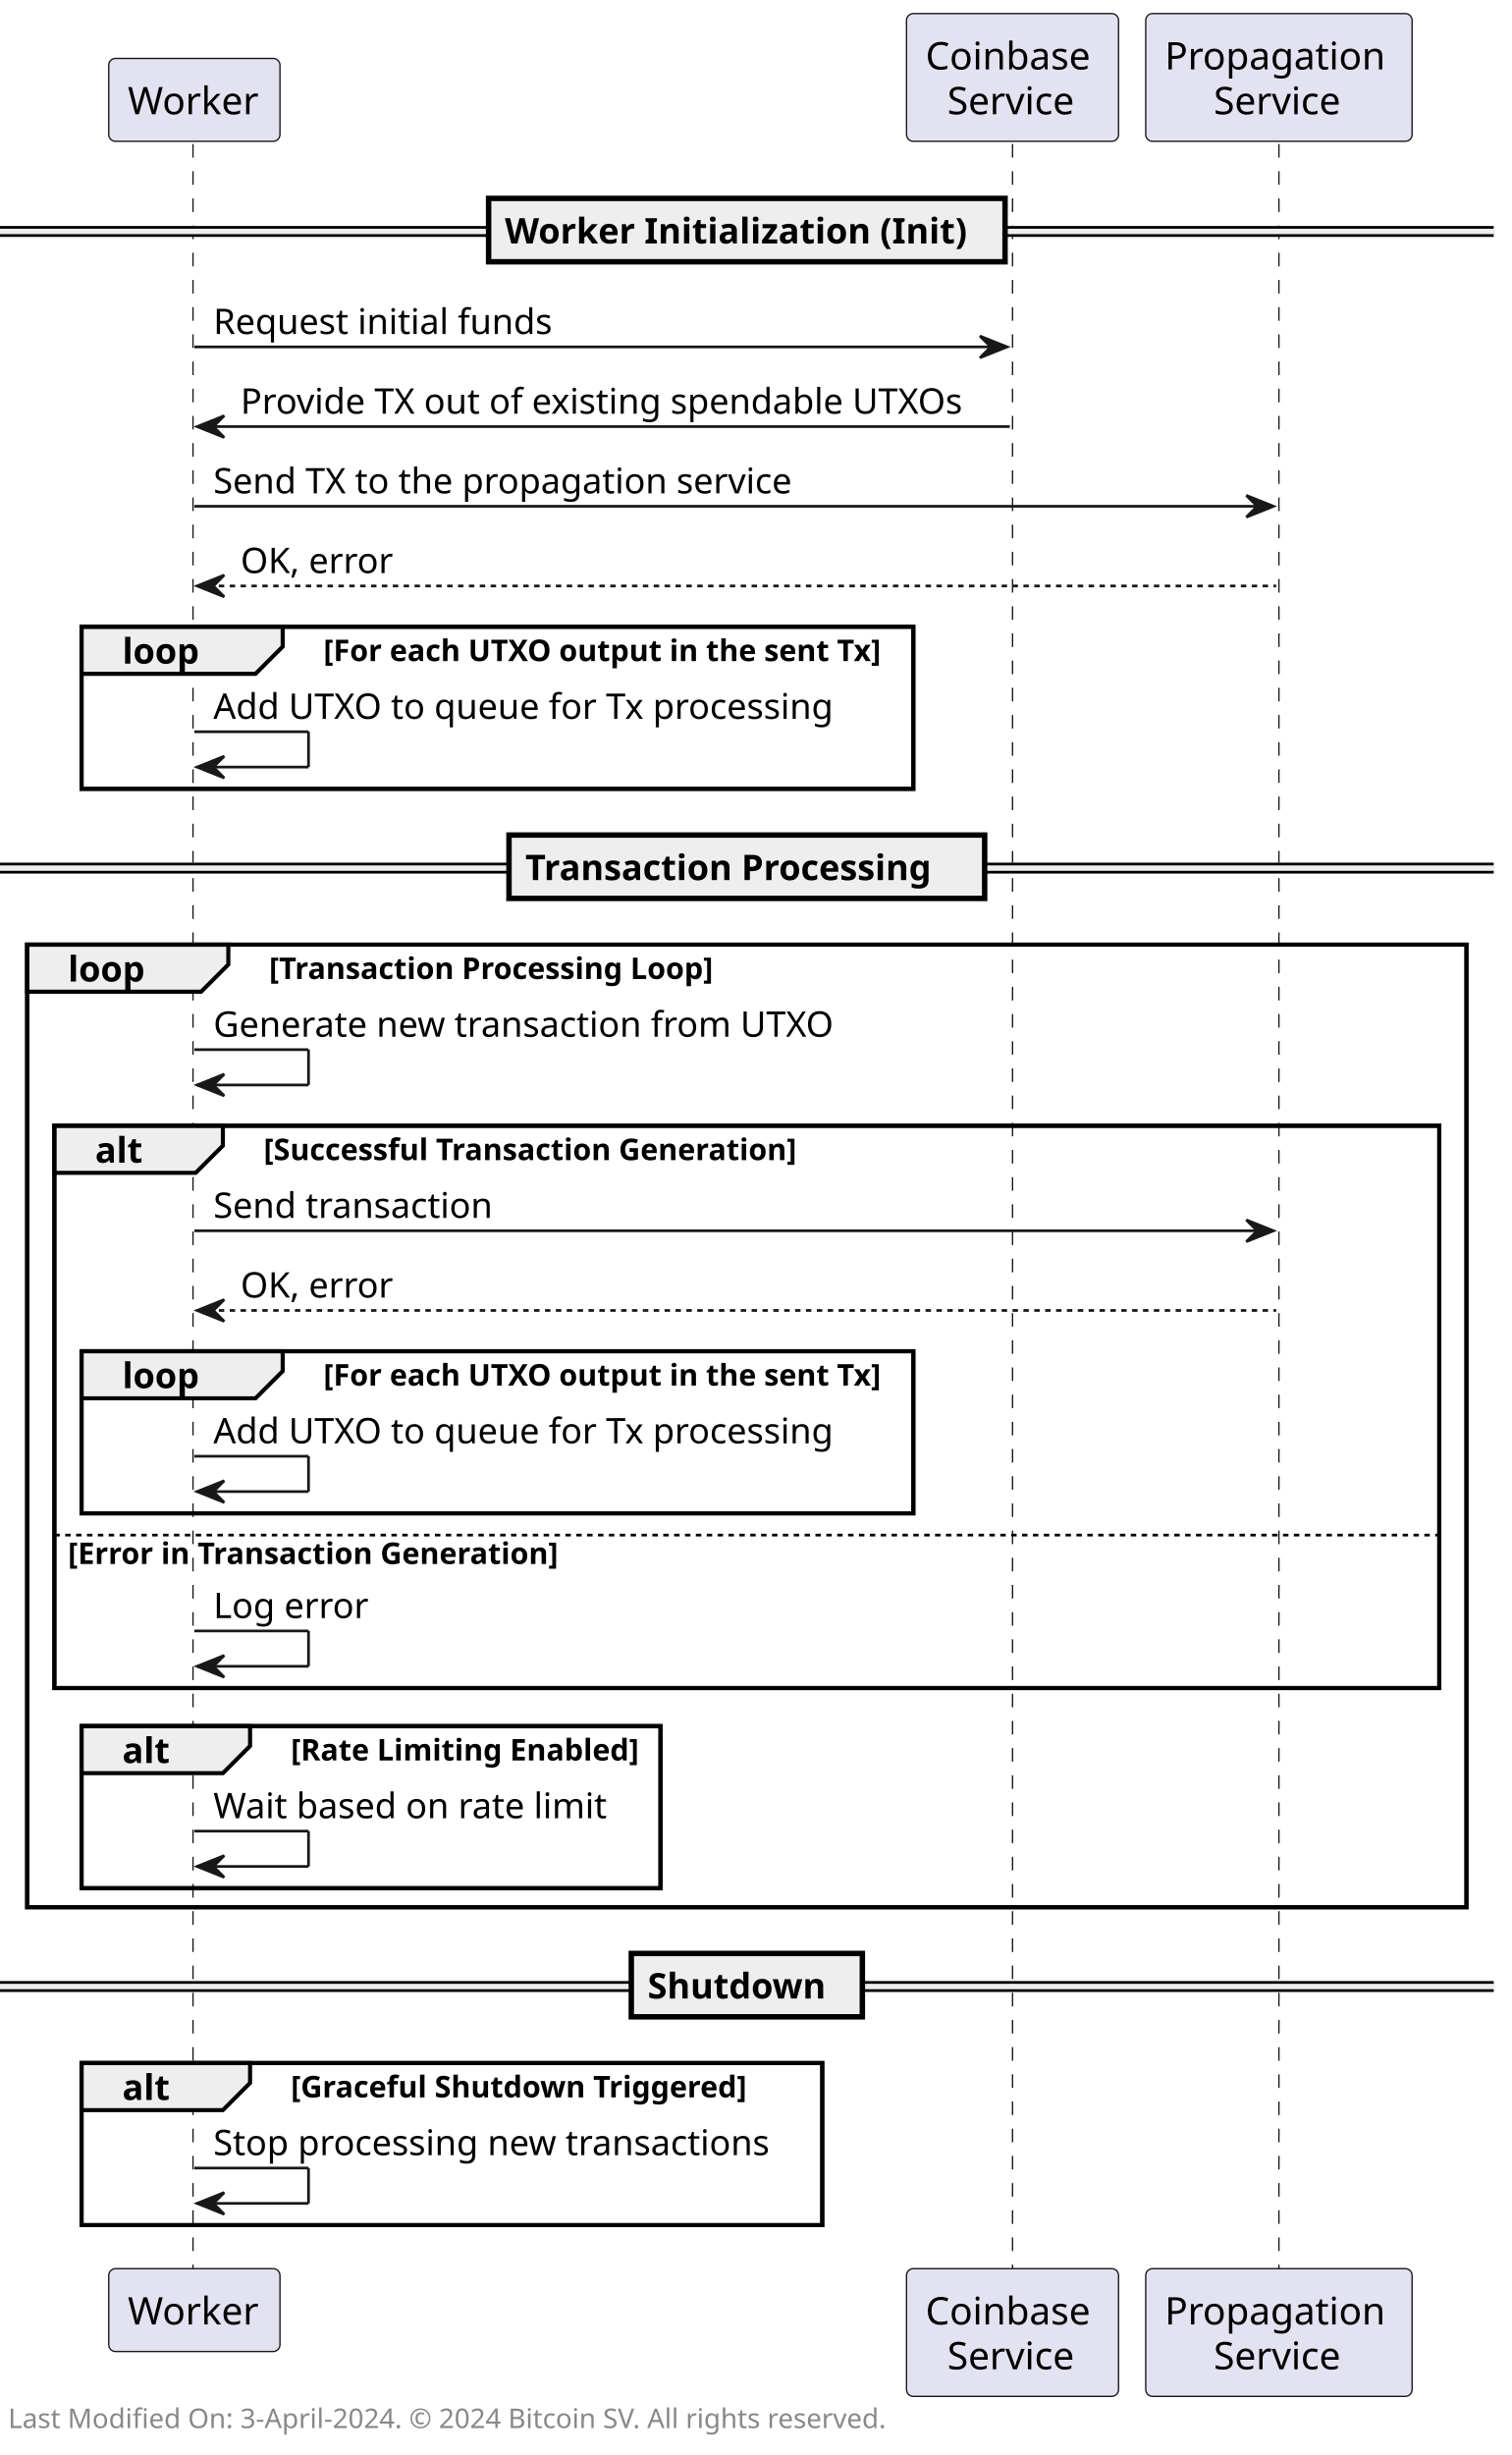
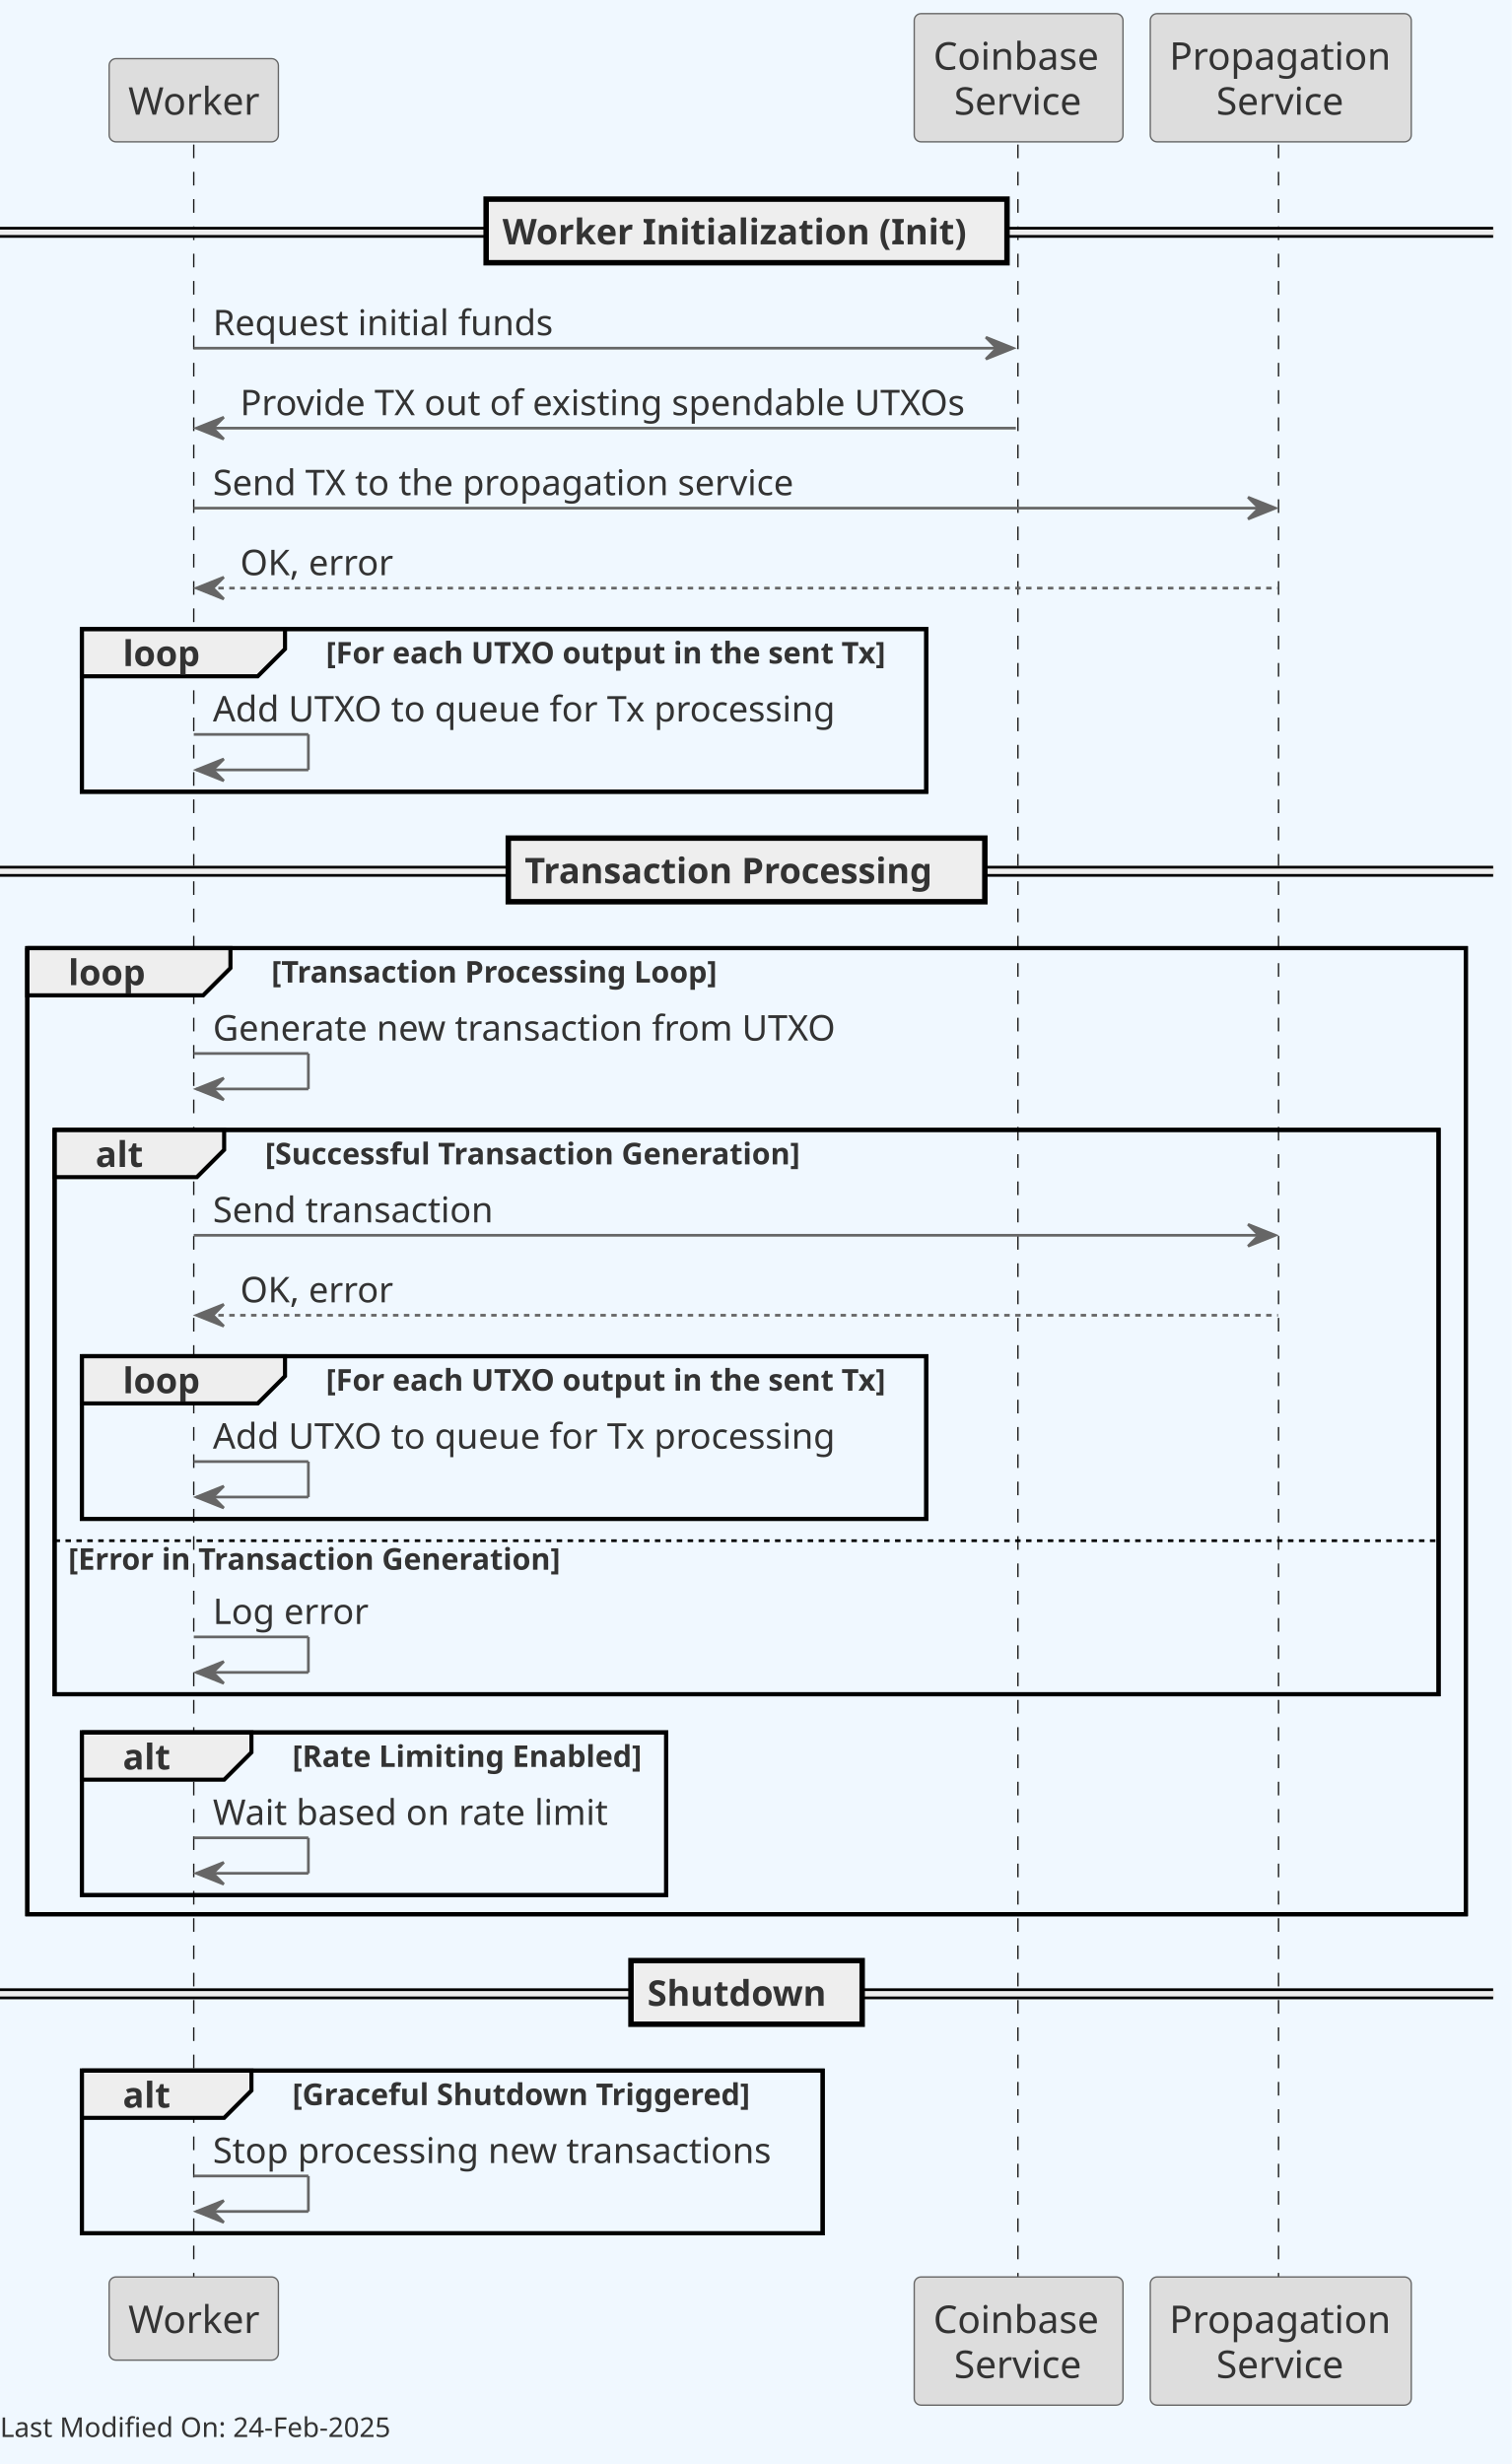
- <svg xmlns="http://www.w3.org/2000/svg" contentStyleType="text/css" height="903" preserveAspectRatio="none" viewBox="0 0 556 903" width="556" zoomAndPan="magnify">
-   <g fill="none" stroke="#000" stroke-width="1.5">
-     <path d="m30 230.529h306v59.621h-306z" />
-     <path d="m10 347.461h529.5v354.06h-529.5z" />
-     <path d="m20 414.082h509.5v206.818h-509.5z" />
-     <path d="m30 497.014h306v59.621h-306z" />
-     <path d="m30 634.9h213v59.621h-213z" />
-     <path d="m30 758.832h272.5v59.621h-272.5z" />
+ <svg xmlns="http://www.w3.org/2000/svg" contentStyleType="text/css" height="903px" preserveAspectRatio="none" style="width:554px;height:903px;background:#F0F8FF;" version="1.1" viewBox="0 0 554 903" width="554px" zoomAndPan="magnify">
+   <defs />
+   <g>
+     <rect fill="#F0F8FF" height="903" style="stroke:none;stroke-width:1.0;" width="554" x="0" y="0" />
+     <rect fill="none" height="59.621" style="stroke:#000000;stroke-width:1.5;" width="309.435" x="30" y="230.529" />
+     <rect fill="none" height="354.06" style="stroke:#000000;stroke-width:1.5;" width="527.168" x="10" y="347.461" />
+     <rect fill="none" height="206.818" style="stroke:#000000;stroke-width:1.5;" width="507.168" x="20" y="414.082" />
+     <rect fill="none" height="59.621" style="stroke:#000000;stroke-width:1.5;" width="309.435" x="30" y="497.014" />
+     <rect fill="none" height="59.621" style="stroke:#000000;stroke-width:1.5;" width="214.133" x="30" y="634.9" />
+     <rect fill="none" height="59.621" style="stroke:#000000;stroke-width:1.5;" width="271.474" x="30" y="758.832" />
+     <line style="stroke:#181818;stroke-width:0.5;stroke-dasharray:5.0,5.0;" x1="71" x2="71" y1="52.977" y2="835.453" />
+     <line style="stroke:#181818;stroke-width:0.5;stroke-dasharray:5.0,5.0;" x1="373.026" x2="373.026" y1="52.977" y2="835.453" />
+     <line style="stroke:#181818;stroke-width:0.5;stroke-dasharray:5.0,5.0;" x1="468.527" x2="468.527" y1="52.977" y2="835.453" />
+     <rect fill="#DDDDDD" height="30.488" rx="2.5" ry="2.5" style="stroke:#666666;stroke-width:0.5;" width="62.016" x="40" y="21.488" />
+     <text fill="#333333" font-family="sans-serif" font-size="14" lengthAdjust="spacing" textLength="48.016" x="47" y="42.023">Worker</text>
+     <rect fill="#DDDDDD" height="30.488" rx="2.5" ry="2.5" style="stroke:#666666;stroke-width:0.5;" width="62.016" x="40" y="834.453" />
+     <text fill="#333333" font-family="sans-serif" font-size="14" lengthAdjust="spacing" textLength="48.016" x="47" y="854.988">Worker</text>
+     <rect fill="#DDDDDD" height="46.977" rx="2.5" ry="2.5" style="stroke:#666666;stroke-width:0.5;" width="76.501" x="335.026" y="5" />
+     <text fill="#333333" font-family="sans-serif" font-size="14" lengthAdjust="spacing" textLength="62.501" x="342.026" y="25.535">Coinbase</text>
+     <text fill="#333333" font-family="sans-serif" font-size="14" lengthAdjust="spacing" textLength="47.332" x="349.61" y="42.023">Service</text>
+     <rect fill="#DDDDDD" height="46.977" rx="2.5" ry="2.5" style="stroke:#666666;stroke-width:0.5;" width="76.501" x="335.026" y="834.453" />
+     <text fill="#333333" font-family="sans-serif" font-size="14" lengthAdjust="spacing" textLength="62.501" x="342.026" y="854.988">Coinbase</text>
+     <text fill="#333333" font-family="sans-serif" font-size="14" lengthAdjust="spacing" textLength="47.332" x="349.61" y="871.477">Service</text>
+     <rect fill="#DDDDDD" height="46.977" rx="2.5" ry="2.5" style="stroke:#666666;stroke-width:0.5;" width="95.642" x="421.527" y="5" />
+     <text fill="#333333" font-family="sans-serif" font-size="14" lengthAdjust="spacing" textLength="81.642" x="428.527" y="25.535">Propagation</text>
+     <text fill="#333333" font-family="sans-serif" font-size="14" lengthAdjust="spacing" textLength="47.332" x="445.682" y="42.023">Service</text>
+     <rect fill="#DDDDDD" height="46.977" rx="2.5" ry="2.5" style="stroke:#666666;stroke-width:0.5;" width="95.642" x="421.527" y="834.453" />
+     <text fill="#333333" font-family="sans-serif" font-size="14" lengthAdjust="spacing" textLength="81.642" x="428.527" y="854.988">Propagation</text>
+     <text fill="#333333" font-family="sans-serif" font-size="14" lengthAdjust="spacing" textLength="47.332" x="445.682" y="871.477">Service</text>
+     <rect fill="#EEEEEE" height="3" style="stroke:#EEEEEE;stroke-width:1.0;" width="547.168" x="0" y="83.632" />
+     <line style="stroke:#000000;stroke-width:1.0;" x1="0" x2="547.168" y1="83.632" y2="83.632" />
+     <line style="stroke:#000000;stroke-width:1.0;" x1="0" x2="547.168" y1="86.632" y2="86.632" />
+     <rect fill="#EEEEEE" height="23.311" style="stroke:#000000;stroke-width:2.0;" width="190.877" x="178.145" y="72.977" />
+     <text fill="#333333" font-family="sans-serif" font-size="13" font-weight="bold" lengthAdjust="spacing" textLength="172.593" x="184.145" y="89.545">Worker Initialization (Init)</text>
+     <polygon fill="#666666" points="361.276,123.598,371.276,127.598,361.276,131.598,365.276,127.598" style="stroke:#666666;stroke-width:1.0;" />
+     <line style="stroke:#666666;stroke-width:1.0;" x1="71.008" x2="367.276" y1="127.598" y2="127.598" />
+     <text fill="#333333" font-family="sans-serif" font-size="13" lengthAdjust="spacing" textLength="129.537" x="78.008" y="122.856">Request initial funds</text>
+     <polygon fill="#666666" points="82.008,152.908,72.008,156.908,82.008,160.908,78.008,156.908" style="stroke:#666666;stroke-width:1.0;" />
+     <line style="stroke:#666666;stroke-width:1.0;" x1="76.008" x2="372.276" y1="156.908" y2="156.908" />
+     <text fill="#333333" font-family="sans-serif" font-size="13" lengthAdjust="spacing" textLength="278.269" x="88.008" y="152.166">Provide TX out of existing spendable UTXOs</text>
+     <polygon fill="#666666" points="457.348,182.219,467.348,186.219,457.348,190.219,461.348,186.219" style="stroke:#666666;stroke-width:1.0;" />
+     <line style="stroke:#666666;stroke-width:1.0;" x1="71.008" x2="463.348" y1="186.219" y2="186.219" />
+     <text fill="#333333" font-family="sans-serif" font-size="13" lengthAdjust="spacing" textLength="220.822" x="78.008" y="181.477">Send TX to the propagation service</text>
+     <polygon fill="#666666" points="82.008,211.529,72.008,215.529,82.008,219.529,78.008,215.529" style="stroke:#666666;stroke-width:1.0;" />
+     <line style="stroke:#666666;stroke-width:1.0;stroke-dasharray:2.0,2.0;" x1="76.008" x2="468.348" y1="215.529" y2="215.529" />
+     <text fill="#333333" font-family="sans-serif" font-size="13" lengthAdjust="spacing" textLength="57.998" x="88.008" y="210.787">OK, error</text>
+     <path d="M30,230.529 L104.447,230.529 L104.447,237.84 L94.447,247.84 L30,247.84 L30,230.529 " fill="#EEEEEE" style="stroke:#000000;stroke-width:1.5;" />
+     <rect fill="none" height="59.621" style="stroke:#000000;stroke-width:1.5;" width="309.435" x="30" y="230.529" />
+     <text fill="#333333" font-family="sans-serif" font-size="13" font-weight="bold" lengthAdjust="spacing" textLength="29.447" x="45" y="244.098">loop</text>
+     <text fill="#333333" font-family="sans-serif" font-size="11" font-weight="bold" lengthAdjust="spacing" textLength="214.989" x="119.447" y="243.164">[For each UTXO output in the sent Tx]</text>
+     <line style="stroke:#666666;stroke-width:1.0;" x1="71.008" x2="113.008" y1="269.15" y2="269.15" />
+     <line style="stroke:#666666;stroke-width:1.0;" x1="113.008" x2="113.008" y1="269.15" y2="282.15" />
+     <line style="stroke:#666666;stroke-width:1.0;" x1="72.008" x2="113.008" y1="282.15" y2="282.15" />
+     <polygon fill="#666666" points="82.008,278.15,72.008,282.15,82.008,286.15,78.008,282.15" style="stroke:#666666;stroke-width:1.0;" />
+     <text fill="#333333" font-family="sans-serif" font-size="13" lengthAdjust="spacing" textLength="239.98" x="78.008" y="264.408">Add UTXO to queue for Tx processing</text>
+     <rect fill="#EEEEEE" height="3" style="stroke:#EEEEEE;stroke-width:1.0;" width="547.168" x="0" y="317.806" />
+     <line style="stroke:#000000;stroke-width:1.0;" x1="0" x2="547.168" y1="317.806" y2="317.806" />
+     <line style="stroke:#000000;stroke-width:1.0;" x1="0" x2="547.168" y1="320.806" y2="320.806" />
+     <rect fill="#EEEEEE" height="23.311" style="stroke:#000000;stroke-width:2.0;" width="174.64" x="186.264" y="307.15" />
+     <text fill="#333333" font-family="sans-serif" font-size="13" font-weight="bold" lengthAdjust="spacing" textLength="156.356" x="192.264" y="323.719">Transaction Processing</text>
+     <path d="M10,347.461 L84.447,347.461 L84.447,354.772 L74.447,364.772 L10,364.772 L10,347.461 " fill="#EEEEEE" style="stroke:#000000;stroke-width:1.5;" />
+     <rect fill="none" height="354.06" style="stroke:#000000;stroke-width:1.5;" width="527.168" x="10" y="347.461" />
+     <text fill="#333333" font-family="sans-serif" font-size="13" font-weight="bold" lengthAdjust="spacing" textLength="29.447" x="25" y="361.029">loop</text>
+     <text fill="#333333" font-family="sans-serif" font-size="11" font-weight="bold" lengthAdjust="spacing" textLength="171.816" x="99.447" y="360.096">[Transaction Processing Loop]</text>
+     <line style="stroke:#666666;stroke-width:1.0;" x1="71.008" x2="113.008" y1="386.082" y2="386.082" />
+     <line style="stroke:#666666;stroke-width:1.0;" x1="113.008" x2="113.008" y1="386.082" y2="399.082" />
+     <line style="stroke:#666666;stroke-width:1.0;" x1="72.008" x2="113.008" y1="399.082" y2="399.082" />
+     <polygon fill="#666666" points="82.008,395.082,72.008,399.082,82.008,403.082,78.008,399.082" style="stroke:#666666;stroke-width:1.0;" />
+     <text fill="#333333" font-family="sans-serif" font-size="13" lengthAdjust="spacing" textLength="234.584" x="78.008" y="381.34">Generate new transaction from UTXO</text>
+     <path d="M20,414.082 L82.139,414.082 L82.139,421.393 L72.139,431.393 L20,431.393 L20,414.082 " fill="#EEEEEE" style="stroke:#000000;stroke-width:1.5;" />
+     <rect fill="none" height="206.818" style="stroke:#000000;stroke-width:1.5;" width="507.168" x="20" y="414.082" />
+     <text fill="#333333" font-family="sans-serif" font-size="13" font-weight="bold" lengthAdjust="spacing" textLength="17.139" x="35" y="427.65">alt</text>
+     <text fill="#333333" font-family="sans-serif" font-size="11" font-weight="bold" lengthAdjust="spacing" textLength="204.042" x="97.139" y="426.717">[Successful Transaction Generation]</text>
+     <polygon fill="#666666" points="457.348,448.703,467.348,452.703,457.348,456.703,461.348,452.703" style="stroke:#666666;stroke-width:1.0;" />
+     <line style="stroke:#666666;stroke-width:1.0;" x1="71.008" x2="463.348" y1="452.703" y2="452.703" />
+     <text fill="#333333" font-family="sans-serif" font-size="13" lengthAdjust="spacing" textLength="105.174" x="78.008" y="447.961">Send transaction</text>
+     <polygon fill="#666666" points="82.008,478.014,72.008,482.014,82.008,486.014,78.008,482.014" style="stroke:#666666;stroke-width:1.0;" />
+     <line style="stroke:#666666;stroke-width:1.0;stroke-dasharray:2.0,2.0;" x1="76.008" x2="468.348" y1="482.014" y2="482.014" />
+     <text fill="#333333" font-family="sans-serif" font-size="13" lengthAdjust="spacing" textLength="57.998" x="88.008" y="477.272">OK, error</text>
+     <path d="M30,497.014 L104.447,497.014 L104.447,504.324 L94.447,514.324 L30,514.324 L30,497.014 " fill="#EEEEEE" style="stroke:#000000;stroke-width:1.5;" />
+     <rect fill="none" height="59.621" style="stroke:#000000;stroke-width:1.5;" width="309.435" x="30" y="497.014" />
+     <text fill="#333333" font-family="sans-serif" font-size="13" font-weight="bold" lengthAdjust="spacing" textLength="29.447" x="45" y="510.582">loop</text>
+     <text fill="#333333" font-family="sans-serif" font-size="11" font-weight="bold" lengthAdjust="spacing" textLength="214.989" x="119.447" y="509.648">[For each UTXO output in the sent Tx]</text>
+     <line style="stroke:#666666;stroke-width:1.0;" x1="71.008" x2="113.008" y1="535.635" y2="535.635" />
+     <line style="stroke:#666666;stroke-width:1.0;" x1="113.008" x2="113.008" y1="535.635" y2="548.635" />
+     <line style="stroke:#666666;stroke-width:1.0;" x1="72.008" x2="113.008" y1="548.635" y2="548.635" />
+     <polygon fill="#666666" points="82.008,544.635,72.008,548.635,82.008,552.635,78.008,548.635" style="stroke:#666666;stroke-width:1.0;" />
+     <text fill="#333333" font-family="sans-serif" font-size="13" lengthAdjust="spacing" textLength="239.98" x="78.008" y="530.893">Add UTXO to queue for Tx processing</text>
+     <line style="stroke:#000000;stroke-width:1.0;stroke-dasharray:2.0,2.0;" x1="20" x2="527.168" y1="564.635" y2="564.635" />
+     <text fill="#333333" font-family="sans-serif" font-size="11" font-weight="bold" lengthAdjust="spacing" textLength="187.639" x="25" y="575.269">[Error in Transaction Generation]</text>
+     <line style="stroke:#666666;stroke-width:1.0;" x1="71.008" x2="113.008" y1="599.9" y2="599.9" />
+     <line style="stroke:#666666;stroke-width:1.0;" x1="113.008" x2="113.008" y1="599.9" y2="612.9" />
+     <line style="stroke:#666666;stroke-width:1.0;" x1="72.008" x2="113.008" y1="612.9" y2="612.9" />
+     <polygon fill="#666666" points="82.008,608.9,72.008,612.9,82.008,616.9,78.008,612.9" style="stroke:#666666;stroke-width:1.0;" />
+     <text fill="#333333" font-family="sans-serif" font-size="13" lengthAdjust="spacing" textLength="58.322" x="78.008" y="595.158">Log error</text>
+     <path d="M30,634.9 L92.139,634.9 L92.139,642.211 L82.139,652.211 L30,652.211 L30,634.9 " fill="#EEEEEE" style="stroke:#000000;stroke-width:1.5;" />
+     <rect fill="none" height="59.621" style="stroke:#000000;stroke-width:1.5;" width="214.133" x="30" y="634.9" />
+     <text fill="#333333" font-family="sans-serif" font-size="13" font-weight="bold" lengthAdjust="spacing" textLength="17.139" x="45" y="648.469">alt</text>
+     <text fill="#333333" font-family="sans-serif" font-size="11" font-weight="bold" lengthAdjust="spacing" textLength="131.995" x="107.139" y="647.535">[Rate Limiting Enabled]</text>
+     <line style="stroke:#666666;stroke-width:1.0;" x1="71.008" x2="113.008" y1="673.521" y2="673.521" />
+     <line style="stroke:#666666;stroke-width:1.0;" x1="113.008" x2="113.008" y1="673.521" y2="686.521" />
+     <line style="stroke:#666666;stroke-width:1.0;" x1="72.008" x2="113.008" y1="686.521" y2="686.521" />
+     <polygon fill="#666666" points="82.008,682.521,72.008,686.521,82.008,690.521,78.008,686.521" style="stroke:#666666;stroke-width:1.0;" />
+     <text fill="#333333" font-family="sans-serif" font-size="13" lengthAdjust="spacing" textLength="149.716" x="78.008" y="668.779">Wait based on rate limit</text>
+     <rect fill="#EEEEEE" height="3" style="stroke:#EEEEEE;stroke-width:1.0;" width="547.168" x="0" y="729.177" />
+     <line style="stroke:#000000;stroke-width:1.0;" x1="0" x2="547.168" y1="729.177" y2="729.177" />
+     <line style="stroke:#000000;stroke-width:1.0;" x1="0" x2="547.168" y1="732.177" y2="732.177" />
+     <rect fill="#EEEEEE" height="23.311" style="stroke:#000000;stroke-width:2.0;" width="84.726" x="231.221" y="718.521" />
+     <text fill="#333333" font-family="sans-serif" font-size="13" font-weight="bold" lengthAdjust="spacing" textLength="66.441" x="237.221" y="735.09">Shutdown</text>
+     <path d="M30,758.832 L92.139,758.832 L92.139,766.143 L82.139,776.143 L30,776.143 L30,758.832 " fill="#EEEEEE" style="stroke:#000000;stroke-width:1.5;" />
+     <rect fill="none" height="59.621" style="stroke:#000000;stroke-width:1.5;" width="271.474" x="30" y="758.832" />
+     <text fill="#333333" font-family="sans-serif" font-size="13" font-weight="bold" lengthAdjust="spacing" textLength="17.139" x="45" y="772.4">alt</text>
+     <text fill="#333333" font-family="sans-serif" font-size="11" font-weight="bold" lengthAdjust="spacing" textLength="174.813" x="107.139" y="771.467">[Graceful Shutdown Triggered]</text>
+     <line style="stroke:#666666;stroke-width:1.0;" x1="71.008" x2="113.008" y1="797.453" y2="797.453" />
+     <line style="stroke:#666666;stroke-width:1.0;" x1="113.008" x2="113.008" y1="797.453" y2="810.453" />
+     <line style="stroke:#666666;stroke-width:1.0;" x1="72.008" x2="113.008" y1="810.453" y2="810.453" />
+     <polygon fill="#666666" points="82.008,806.453,72.008,810.453,82.008,814.453,78.008,810.453" style="stroke:#666666;stroke-width:1.0;" />
+     <text fill="#333333" font-family="sans-serif" font-size="13" lengthAdjust="spacing" textLength="211.466" x="78.008" y="792.711">Stop processing new transactions</text>
+     <text fill="#333333" font-family="sans-serif" font-size="10" lengthAdjust="spacing" textLength="155.435" x="0" y="893.098">Last Modified On: 24-Feb-2025</text>
  </g>
-   <g stroke="#181818">
-     <path d="m71 52.977v782.476" stroke-dasharray="5 5" stroke-width=".5" />
-     <path d="m372.5 52.977v782.476" stroke-dasharray="5 5" stroke-width=".5" />
-     <path d="m470.5 52.977v782.476" stroke-dasharray="5 5" stroke-width=".5" />
-     <rect fill="#e2e2f0" height="30.488" rx="2.5" stroke-width=".5" width="63" x="40" y="21.488" />
-   </g>
-   <text font-family="sans-serif" font-size="14" lengthAdjust="spacing" textLength="49" x="47" y="42.023">Worker</text>
-   <rect fill="#e2e2f0" height="30.488" rx="2.5" stroke="#181818" stroke-width=".5" width="63" x="40" y="834.453" />
-   <text font-family="sans-serif" font-size="14" lengthAdjust="spacing" textLength="49" x="47" y="854.988">Worker</text>
-   <rect fill="#e2e2f0" height="46.977" rx="2.5" stroke="#181818" stroke-width=".5" width="78" x="333.5" y="5" />
-   <text font-family="sans-serif" font-size="14" lengthAdjust="spacing" textLength="64" x="340.5" y="25.535">Coinbase</text>
-   <text font-family="sans-serif" font-size="14" lengthAdjust="spacing" textLength="48" x="348.5" y="42.023">Service</text>
-   <rect fill="#e2e2f0" height="46.977" rx="2.5" stroke="#181818" stroke-width=".5" width="78" x="333.5" y="834.453" />
-   <text font-family="sans-serif" font-size="14" lengthAdjust="spacing" textLength="64" x="340.5" y="854.988">Coinbase</text>
-   <text font-family="sans-serif" font-size="14" lengthAdjust="spacing" textLength="48" x="348.5" y="871.477">Service</text>
-   <rect fill="#e2e2f0" height="46.977" rx="2.5" stroke="#181818" stroke-width=".5" width="98" x="421.5" y="5" />
-   <text font-family="sans-serif" font-size="14" lengthAdjust="spacing" textLength="84" x="428.5" y="25.535">Propagation</text>
-   <text font-family="sans-serif" font-size="14" lengthAdjust="spacing" textLength="48" x="446.5" y="42.023">Service</text>
-   <rect fill="#e2e2f0" height="46.977" rx="2.5" stroke="#181818" stroke-width=".5" width="98" x="421.5" y="834.453" />
-   <text font-family="sans-serif" font-size="14" lengthAdjust="spacing" textLength="84" x="428.5" y="854.988">Propagation</text>
-   <text font-family="sans-serif" font-size="14" lengthAdjust="spacing" textLength="48" x="446.5" y="871.477">Service</text>
-   <path d="m0 83.632h549.5v3h-549.5z" fill="#eee" stroke="#eee" />
-   <path d="m0 83.632h549.5" stroke="#000" />
-   <path d="m0 86.632h549.5" stroke="#000" />
-   <path d="m179.75 72.977h190v23.311h-190z" fill="#eee" stroke="#000" stroke-width="2" />
-   <text font-family="sans-serif" font-size="13" font-weight="bold" lengthAdjust="spacing" textLength="172" x="185.75" y="89.545">Worker Initialization (Init)</text>
-   <path d="m360.5 123.598 10 4-10 4 4-4z" fill="#181818" stroke="#181818" />
-   <path d="m71.5 127.598h295" stroke="#181818" />
-   <text font-family="sans-serif" font-size="13" lengthAdjust="spacing" textLength="130" x="78.5" y="122.856">Request initial funds</text>
-   <path d="m82.5 152.908-10 4 10 4-4-4z" fill="#181818" stroke="#181818" />
-   <path d="m76.5 156.908h295" stroke="#181818" />
-   <text font-family="sans-serif" font-size="13" lengthAdjust="spacing" textLength="277" x="88.5" y="152.166">Provide TX out of existing spendable UTXOs</text>
-   <path d="m458.5 182.219 10 4-10 4 4-4z" fill="#181818" stroke="#181818" />
-   <path d="m71.5 186.219h393" stroke="#181818" />
-   <text font-family="sans-serif" font-size="13" lengthAdjust="spacing" textLength="219" x="78.5" y="181.477">Send TX to the propagation service</text>
-   <path d="m82.5 211.529-10 4 10 4-4-4z" fill="#181818" stroke="#181818" />
-   <path d="m76.5 215.529h393" stroke="#181818" stroke-dasharray="2 2" />
-   <text font-family="sans-serif" font-size="13" lengthAdjust="spacing" textLength="56" x="88.5" y="210.787">OK, error</text>
-   <path d="m30 230.529h74v7.311l-10 10h-64z" fill="#eee" stroke="#000" stroke-width="1.5" />
-   <path d="m30 230.529h306v59.621h-306z" fill="none" stroke="#000" stroke-width="1.5" />
-   <text font-family="sans-serif" font-size="13" font-weight="bold" lengthAdjust="spacing" textLength="29" x="45" y="244.098">loop</text>
-   <text font-family="sans-serif" font-size="11" font-weight="bold" lengthAdjust="spacing" textLength="212" x="119" y="243.164">[For each UTXO output in the sent Tx]</text>
-   <path d="m71.5 269.15h42" stroke="#181818" />
-   <path d="m113.5 269.15v13" stroke="#181818" />
-   <path d="m72.5 282.15h41" stroke="#181818" />
-   <path d="m82.5 278.15-10 4 10 4-4-4z" fill="#181818" stroke="#181818" />
-   <text font-family="sans-serif" font-size="13" lengthAdjust="spacing" textLength="238" x="78.5" y="264.408">Add UTXO to queue for Tx processing</text>
-   <path d="m0 317.806h549.5v3h-549.5z" fill="#eee" stroke="#eee" />
-   <path d="m0 317.806h549.5" stroke="#000" />
-   <path d="m0 320.806h549.5" stroke="#000" />
-   <path d="m187.25 307.15h175v23.311h-175z" fill="#eee" stroke="#000" stroke-width="2" />
-   <text font-family="sans-serif" font-size="13" font-weight="bold" lengthAdjust="spacing" textLength="157" x="193.25" y="323.719">Transaction Processing</text>
-   <path d="m10 347.461h74v7.311l-10 10h-64z" fill="#eee" stroke="#000" stroke-width="1.5" />
-   <path d="m10 347.461h529.5v354.06h-529.5z" fill="none" stroke="#000" stroke-width="1.5" />
-   <text font-family="sans-serif" font-size="13" font-weight="bold" lengthAdjust="spacing" textLength="29" x="25" y="361.029">loop</text>
-   <text font-family="sans-serif" font-size="11" font-weight="bold" lengthAdjust="spacing" textLength="170" x="99" y="360.096">[Transaction Processing Loop]</text>
-   <path d="m71.5 386.082h42" stroke="#181818" />
-   <path d="m113.5 386.082v13" stroke="#181818" />
-   <path d="m72.5 399.082h41" stroke="#181818" />
-   <path d="m82.5 395.082-10 4 10 4-4-4z" fill="#181818" stroke="#181818" />
-   <text font-family="sans-serif" font-size="13" lengthAdjust="spacing" textLength="232" x="78.5" y="381.34">Generate new transaction from UTXO</text>
-   <path d="m20 414.082h62v7.311l-10 10h-52z" fill="#eee" stroke="#000" stroke-width="1.5" />
-   <path d="m20 414.082h509.5v206.818h-509.5z" fill="none" stroke="#000" stroke-width="1.5" />
-   <text font-family="sans-serif" font-size="13" font-weight="bold" lengthAdjust="spacing" textLength="17" x="35" y="427.65">alt</text>
-   <text font-family="sans-serif" font-size="11" font-weight="bold" lengthAdjust="spacing" textLength="201" x="97" y="426.717">[Successful Transaction Generation]</text>
-   <path d="m458.5 448.703 10 4-10 4 4-4z" fill="#181818" stroke="#181818" />
-   <path d="m71.5 452.703h393" stroke="#181818" />
-   <text font-family="sans-serif" font-size="13" lengthAdjust="spacing" textLength="105" x="78.5" y="447.961">Send transaction</text>
-   <path d="m82.5 478.014-10 4 10 4-4-4z" fill="#181818" stroke="#181818" />
-   <path d="m76.5 482.014h393" stroke="#181818" stroke-dasharray="2 2" />
-   <text font-family="sans-serif" font-size="13" lengthAdjust="spacing" textLength="56" x="88.5" y="477.272">OK, error</text>
-   <path d="m30 497.014h74v7.311l-10 10h-64z" fill="#eee" stroke="#000" stroke-width="1.5" />
-   <path d="m30 497.014h306v59.621h-306z" fill="none" stroke="#000" stroke-width="1.5" />
-   <text font-family="sans-serif" font-size="13" font-weight="bold" lengthAdjust="spacing" textLength="29" x="45" y="510.582">loop</text>
-   <text font-family="sans-serif" font-size="11" font-weight="bold" lengthAdjust="spacing" textLength="212" x="119" y="509.648">[For each UTXO output in the sent Tx]</text>
-   <path d="m71.5 535.635h42" stroke="#181818" />
-   <path d="m113.5 535.635v13" stroke="#181818" />
-   <path d="m72.5 548.635h41" stroke="#181818" />
-   <path d="m82.5 544.635-10 4 10 4-4-4z" fill="#181818" stroke="#181818" />
-   <text font-family="sans-serif" font-size="13" lengthAdjust="spacing" textLength="238" x="78.5" y="530.893">Add UTXO to queue for Tx processing</text>
-   <path d="m20 564.635h509.5" stroke="#000" stroke-dasharray="2 2" />
-   <text font-family="sans-serif" font-size="11" font-weight="bold" lengthAdjust="spacing" textLength="186" x="25" y="575.269">[Error in Transaction Generation]</text>
-   <path d="m71.5 599.9h42" stroke="#181818" />
-   <path d="m113.5 599.9v13" stroke="#181818" />
-   <path d="m72.5 612.9h41" stroke="#181818" />
-   <path d="m82.5 608.9-10 4 10 4-4-4z" fill="#181818" stroke="#181818" />
-   <text font-family="sans-serif" font-size="13" lengthAdjust="spacing" textLength="57" x="78.5" y="595.158">Log error</text>
-   <path d="m30 634.9h62v7.311l-10 10h-52z" fill="#eee" stroke="#000" stroke-width="1.5" />
-   <path d="m30 634.9h213v59.621h-213z" fill="none" stroke="#000" stroke-width="1.5" />
-   <text font-family="sans-serif" font-size="13" font-weight="bold" lengthAdjust="spacing" textLength="17" x="45" y="648.469">alt</text>
-   <text font-family="sans-serif" font-size="11" font-weight="bold" lengthAdjust="spacing" textLength="131" x="107" y="647.535">[Rate Limiting Enabled]</text>
-   <path d="m71.5 673.521h42" stroke="#181818" />
-   <path d="m113.5 673.521v13" stroke="#181818" />
-   <path d="m72.5 686.521h41" stroke="#181818" />
-   <path d="m82.5 682.521-10 4 10 4-4-4z" fill="#181818" stroke="#181818" />
-   <text font-family="sans-serif" font-size="13" lengthAdjust="spacing" textLength="149" x="78.5" y="668.779">Wait based on rate limit</text>
-   <path d="m0 729.177h549.5v3h-549.5z" fill="#eee" stroke="#eee" />
-   <path d="m0 729.177h549.5" stroke="#000" />
-   <path d="m0 732.177h549.5" stroke="#000" />
-   <path d="m232.25 718.521h85v23.311h-85z" fill="#eee" stroke="#000" stroke-width="2" />
-   <text font-family="sans-serif" font-size="13" font-weight="bold" lengthAdjust="spacing" textLength="67" x="238.25" y="735.09">Shutdown</text>
-   <path d="m30 758.832h62v7.311l-10 10h-52z" fill="#eee" stroke="#000" stroke-width="1.5" />
-   <path d="m30 758.832h272.5v59.621h-272.5z" fill="none" stroke="#000" stroke-width="1.5" />
-   <text font-family="sans-serif" font-size="13" font-weight="bold" lengthAdjust="spacing" textLength="17" x="45" y="772.4">alt</text>
-   <text font-family="sans-serif" font-size="11" font-weight="bold" lengthAdjust="spacing" textLength="172" x="107" y="771.467">[Graceful Shutdown Triggered]</text>
-   <path d="m71.5 797.453h42" stroke="#181818" />
-   <path d="m113.5 797.453v13" stroke="#181818" />
-   <path d="m72.5 810.453h41" stroke="#181818" />
-   <path d="m82.5 806.453-10 4 10 4-4-4z" fill="#181818" stroke="#181818" />
-   <text font-family="sans-serif" font-size="13" lengthAdjust="spacing" textLength="212" x="78.5" y="792.711">Stop processing new transactions</text>
-   <text fill="#888" font-family="sans-serif" font-size="10" lengthAdjust="spacing" textLength="345" x="3" y="893.098">Last Modified On: 3-April-2024. © 2024 Bitcoin SV. All rights reserved.</text>
</svg>
